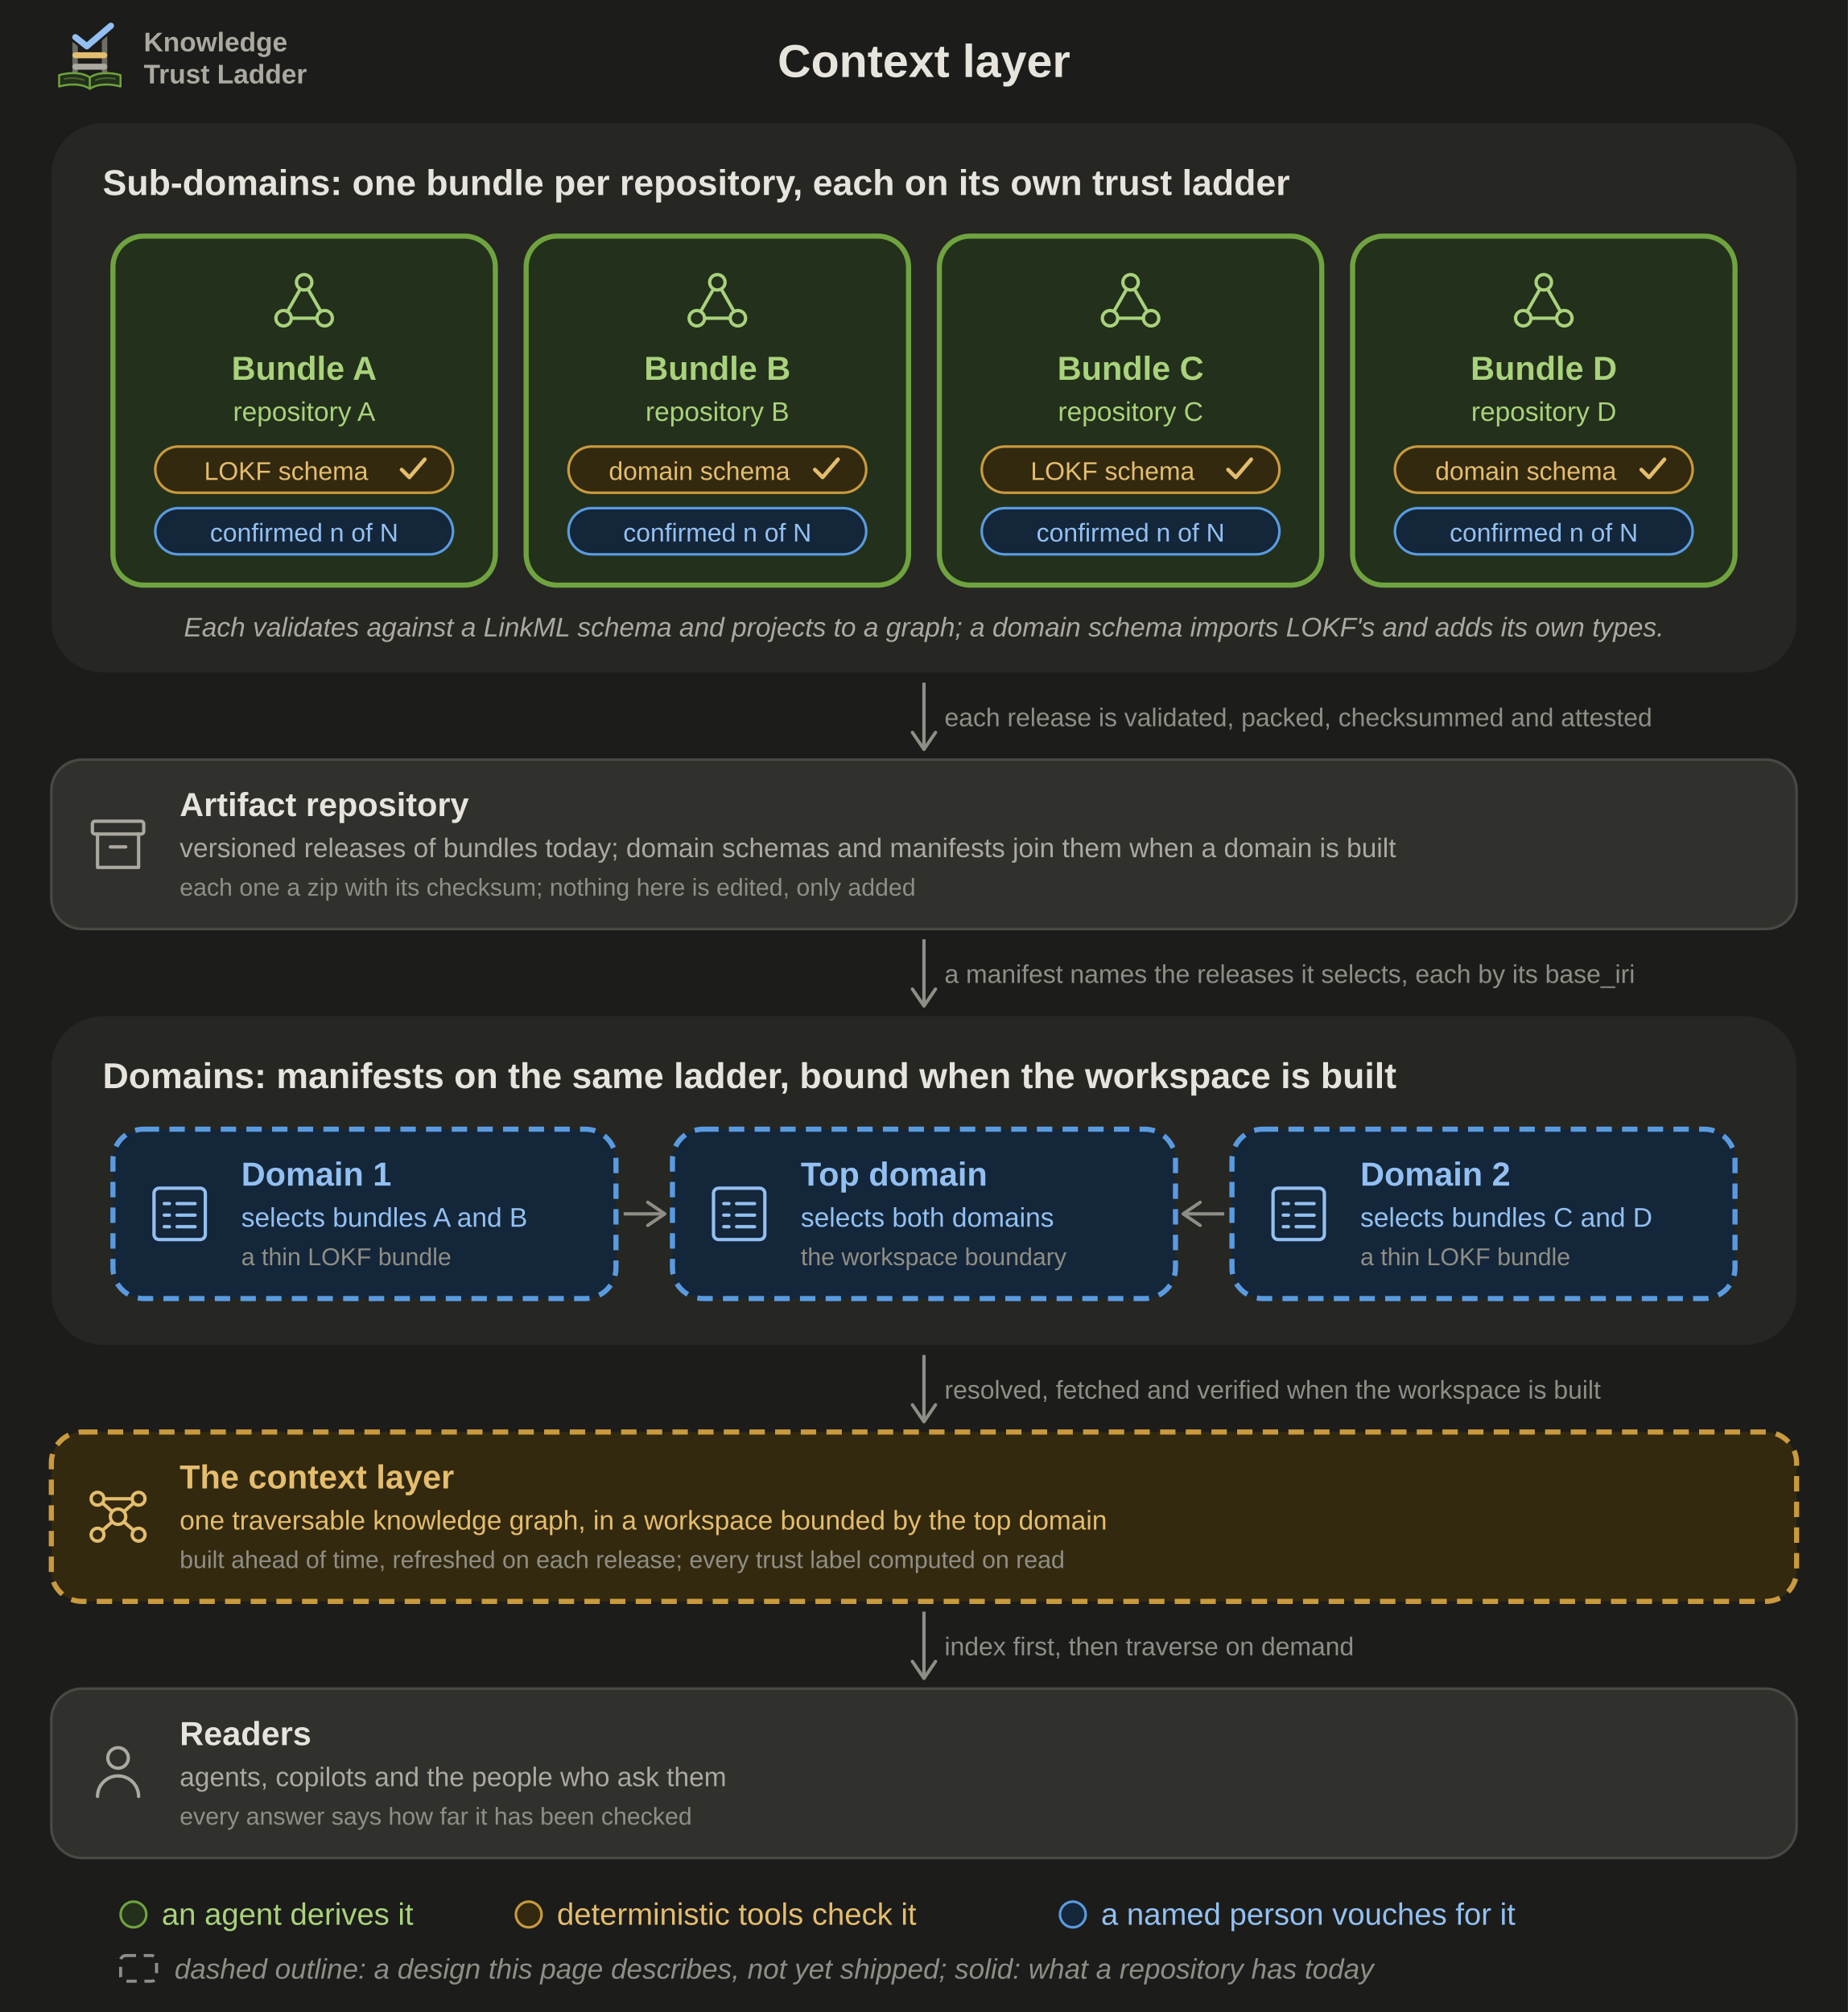
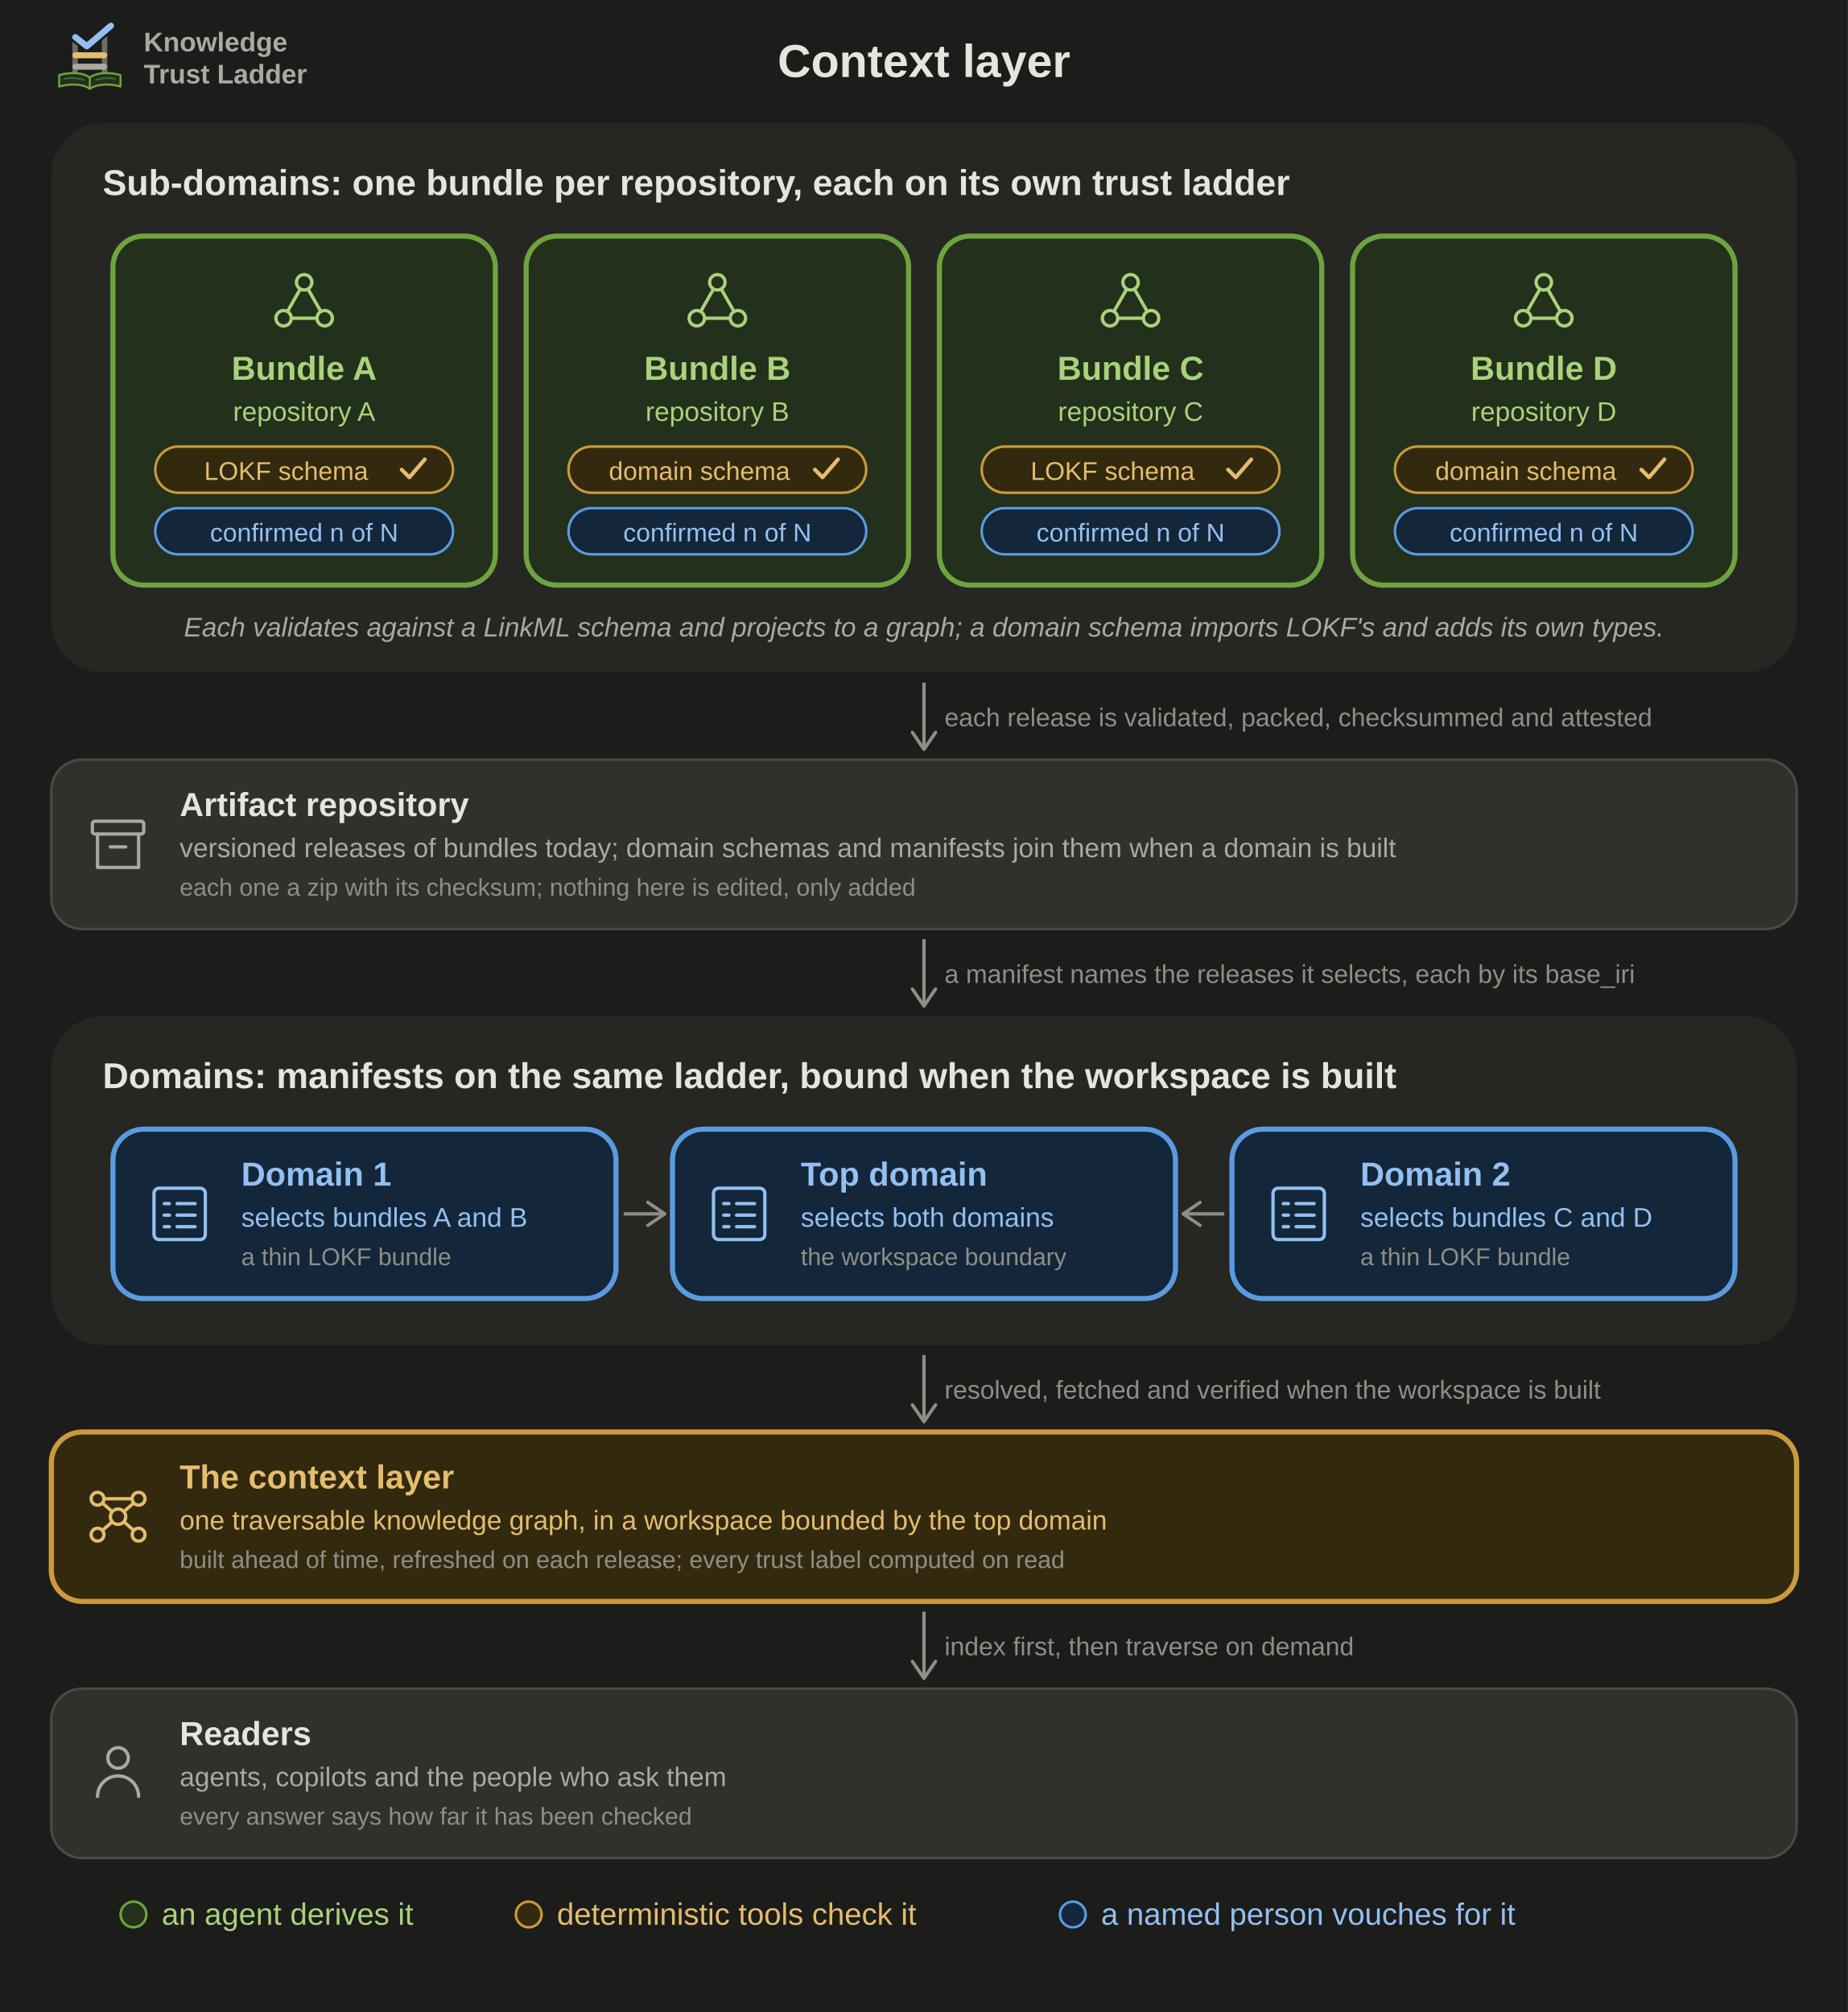
<svg xmlns="http://www.w3.org/2000/svg" width="720" height="784" viewBox="0 0 720 784" role="img" aria-labelledby="t d">
  <rect width="720" height="784" fill="#1C1C1A" />
  <g transform="translate(20,7) scale(0.46875)">
    <rect x="17.5" y="12" width="4.5" height="38" rx="2.25" fill="#6E6D66" />
    <rect x="42" y="12" width="4.5" height="38" rx="2.25" fill="#6E6D66" />
    <rect x="17.5" y="38" width="29" height="5" rx="2.5" fill="#ABA9A0" />
    <rect x="17.5" y="28.5" width="29" height="5" rx="2.5" fill="#E4BD6E" />
    <path d="M20 16 L29.5 23.5 L49.5 6.5" fill="none" stroke="#1C1C1A" stroke-width="9" stroke-linecap="round" stroke-linejoin="round" />
    <path d="M20 16 L29.5 23.5 L49.5 6.5" fill="none" stroke="#93C0F2" stroke-width="5.2" stroke-linecap="round" stroke-linejoin="round" />
    <path d="M32 49.5 C26 45 15 45 6.5 47.5 v9.5 C15 54.5 26 54.5 32 59 C38 54.5 49 54.5 57.5 57 v-9.5 C49 45 38 45 32 49.5 z" fill="#23301B" stroke="#6FA33F" stroke-width="1.7" stroke-linejoin="round" />
    <line x1="32" y1="49.5" x2="32" y2="59" stroke="#6FA33F" stroke-width="1.7" />
    <path d="M11 50.6 C16 49.6 22 49.8 27 51.6 M37 51.6 C42 49.8 48 49.6 53 50.6" fill="none" stroke="#6FA33F" stroke-opacity=".5" stroke-width="1.3" stroke-linecap="round" />
  </g>
  <text x="56" y="20" font-family="Arial, sans-serif" font-size="10.5" font-weight="700" fill="#ABA9A0">Knowledge</text>
  <text x="56" y="32.5" font-family="Arial, sans-serif" font-size="10.5" font-weight="700" fill="#ABA9A0">Trust Ladder</text>
  <text x="360.0" y="30" text-anchor="middle" font-family="Arial, sans-serif" font-size="18" font-weight="700" fill="#E6E4DC">Context layer</text>
  <rect x="20" y="48" width="680" height="214" rx="20" fill="#262623" />
  <text x="40" y="76" font-family="Arial, sans-serif" font-size="14" font-weight="700" fill="#E6E4DC">Sub-domains: one bundle per repository, each on its own trust ladder</text>
  <rect x="44" y="92" width="149" height="136" rx="12" fill="#23301B" stroke="#6FA33F" stroke-width="2" />
  <g transform="translate(118.5,118)" stroke="#A9D27C" stroke-width="1.3" fill="none" stroke-linecap="round" stroke-linejoin="round">
    <line x1="-8" y1="6" x2="0" y2="-8" />
    <line x1="8" y1="6" x2="0" y2="-8" />
    <line x1="-8" y1="6" x2="8" y2="6" />
    <circle cx="0" cy="-8" r="3" fill="#23301B" />
    <circle cx="-8" cy="6" r="3" fill="#23301B" />
    <circle cx="8" cy="6" r="3" fill="#23301B" />
  </g>
  <text x="118.5" y="148" text-anchor="middle" font-family="Arial, sans-serif" font-size="13" font-weight="700" fill="#A9D27C">Bundle A</text>
  <text x="118.5" y="164" text-anchor="middle" font-family="Arial, sans-serif" font-size="10.5" fill="#A9D27C">repository A</text>
  <rect x="60.5" y="174" width="116" height="18" rx="9.0" fill="#33290F" stroke="#C99A3E" stroke-width="1" />
  <text x="111.5" y="187" text-anchor="middle" font-family="Arial, sans-serif" font-size="10" fill="#E4BD6E">LOKF schema</text>
  <path d="M156.5 183 l3 3 l6 -7" fill="none" stroke="#E4BD6E" stroke-width="1.5" stroke-linecap="round" stroke-linejoin="round" />
  <rect x="60.5" y="198" width="116" height="18" rx="9.0" fill="#142639" stroke="#5A9BE0" stroke-width="1" />
  <text x="118.5" y="211" text-anchor="middle" font-family="Arial, sans-serif" font-size="10" fill="#93C0F2">confirmed n of N</text>
  <rect x="205" y="92" width="149" height="136" rx="12" fill="#23301B" stroke="#6FA33F" stroke-width="2" />
  <g transform="translate(279.5,118)" stroke="#A9D27C" stroke-width="1.3" fill="none" stroke-linecap="round" stroke-linejoin="round">
    <line x1="-8" y1="6" x2="0" y2="-8" />
    <line x1="8" y1="6" x2="0" y2="-8" />
    <line x1="-8" y1="6" x2="8" y2="6" />
    <circle cx="0" cy="-8" r="3" fill="#23301B" />
    <circle cx="-8" cy="6" r="3" fill="#23301B" />
    <circle cx="8" cy="6" r="3" fill="#23301B" />
  </g>
  <text x="279.5" y="148" text-anchor="middle" font-family="Arial, sans-serif" font-size="13" font-weight="700" fill="#A9D27C">Bundle B</text>
  <text x="279.5" y="164" text-anchor="middle" font-family="Arial, sans-serif" font-size="10.5" fill="#A9D27C">repository B</text>
  <rect x="221.5" y="174" width="116" height="18" rx="9.0" fill="#33290F" stroke="#C99A3E" stroke-width="1" />
  <text x="272.5" y="187" text-anchor="middle" font-family="Arial, sans-serif" font-size="10" fill="#E4BD6E">domain schema</text>
  <path d="M317.5 183 l3 3 l6 -7" fill="none" stroke="#E4BD6E" stroke-width="1.5" stroke-linecap="round" stroke-linejoin="round" />
  <rect x="221.5" y="198" width="116" height="18" rx="9.0" fill="#142639" stroke="#5A9BE0" stroke-width="1" />
  <text x="279.5" y="211" text-anchor="middle" font-family="Arial, sans-serif" font-size="10" fill="#93C0F2">confirmed n of N</text>
  <rect x="366" y="92" width="149" height="136" rx="12" fill="#23301B" stroke="#6FA33F" stroke-width="2" />
  <g transform="translate(440.5,118)" stroke="#A9D27C" stroke-width="1.3" fill="none" stroke-linecap="round" stroke-linejoin="round">
    <line x1="-8" y1="6" x2="0" y2="-8" />
    <line x1="8" y1="6" x2="0" y2="-8" />
    <line x1="-8" y1="6" x2="8" y2="6" />
    <circle cx="0" cy="-8" r="3" fill="#23301B" />
    <circle cx="-8" cy="6" r="3" fill="#23301B" />
    <circle cx="8" cy="6" r="3" fill="#23301B" />
  </g>
  <text x="440.5" y="148" text-anchor="middle" font-family="Arial, sans-serif" font-size="13" font-weight="700" fill="#A9D27C">Bundle C</text>
  <text x="440.5" y="164" text-anchor="middle" font-family="Arial, sans-serif" font-size="10.5" fill="#A9D27C">repository C</text>
  <rect x="382.5" y="174" width="116" height="18" rx="9.0" fill="#33290F" stroke="#C99A3E" stroke-width="1" />
  <text x="433.5" y="187" text-anchor="middle" font-family="Arial, sans-serif" font-size="10" fill="#E4BD6E">LOKF schema</text>
  <path d="M478.5 183 l3 3 l6 -7" fill="none" stroke="#E4BD6E" stroke-width="1.5" stroke-linecap="round" stroke-linejoin="round" />
  <rect x="382.5" y="198" width="116" height="18" rx="9.0" fill="#142639" stroke="#5A9BE0" stroke-width="1" />
  <text x="440.5" y="211" text-anchor="middle" font-family="Arial, sans-serif" font-size="10" fill="#93C0F2">confirmed n of N</text>
  <rect x="527" y="92" width="149" height="136" rx="12" fill="#23301B" stroke="#6FA33F" stroke-width="2" />
  <g transform="translate(601.5,118)" stroke="#A9D27C" stroke-width="1.3" fill="none" stroke-linecap="round" stroke-linejoin="round">
    <line x1="-8" y1="6" x2="0" y2="-8" />
    <line x1="8" y1="6" x2="0" y2="-8" />
    <line x1="-8" y1="6" x2="8" y2="6" />
    <circle cx="0" cy="-8" r="3" fill="#23301B" />
    <circle cx="-8" cy="6" r="3" fill="#23301B" />
    <circle cx="8" cy="6" r="3" fill="#23301B" />
  </g>
  <text x="601.5" y="148" text-anchor="middle" font-family="Arial, sans-serif" font-size="13" font-weight="700" fill="#A9D27C">Bundle D</text>
  <text x="601.5" y="164" text-anchor="middle" font-family="Arial, sans-serif" font-size="10.5" fill="#A9D27C">repository D</text>
  <rect x="543.5" y="174" width="116" height="18" rx="9.0" fill="#33290F" stroke="#C99A3E" stroke-width="1" />
  <text x="594.5" y="187" text-anchor="middle" font-family="Arial, sans-serif" font-size="10" fill="#E4BD6E">domain schema</text>
  <path d="M639.5 183 l3 3 l6 -7" fill="none" stroke="#E4BD6E" stroke-width="1.5" stroke-linecap="round" stroke-linejoin="round" />
  <rect x="543.5" y="198" width="116" height="18" rx="9.0" fill="#142639" stroke="#5A9BE0" stroke-width="1" />
  <text x="601.5" y="211" text-anchor="middle" font-family="Arial, sans-serif" font-size="10" fill="#93C0F2">confirmed n of N</text>
  <text x="360" y="248" text-anchor="middle" font-family="Arial, sans-serif" font-size="10.5" font-style="italic" fill="#ABA9A0">Each validates against a LinkML schema and projects to a graph; a domain schema imports LOKF's and adds its own types.</text>
  <line x1="360" y1="266" x2="360" y2="292" stroke="#8F8E86" stroke-width="1.3" />
  <path d="M355.5 285.4 L360 292 L364.5 285.4" fill="none" stroke="#8F8E86" stroke-width="1.3" stroke-linecap="round" stroke-linejoin="round" />
  <text x="368" y="283" font-family="Arial, sans-serif" font-size="10" fill="#8F8E86">each release is validated, packed, checksummed and attested</text>
  <rect x="20" y="296" width="680" height="66" rx="12" fill="#30302C" stroke="#4A4944" stroke-width="1" />
  <g transform="translate(46,329)" stroke="#ABA9A0" stroke-width="1.3" fill="none" stroke-linecap="round" stroke-linejoin="round">
    <rect x="-10" y="-9" width="20" height="5" rx="1" />
    <path d="M-8 -4 V9 H8 V-4" />
    <line x1="-3" y1="1" x2="3" y2="1" />
  </g>
  <text x="70" y="318" font-family="Arial, sans-serif" font-size="13" font-weight="700" fill="#E6E4DC">Artifact repository</text>
  <text x="70" y="334" font-family="Arial, sans-serif" font-size="10.5" fill="#ABA9A0">versioned releases of bundles today; domain schemas and manifests join them when a domain is built</text>
  <text x="70" y="349" font-family="Arial, sans-serif" font-size="9.5" fill="#8F8E86">each one a zip with its checksum; nothing here is edited, only added</text>
  <line x1="360" y1="366" x2="360" y2="392" stroke="#8F8E86" stroke-width="1.3" />
  <path d="M355.5 385.4 L360 392 L364.5 385.4" fill="none" stroke="#8F8E86" stroke-width="1.3" stroke-linecap="round" stroke-linejoin="round" />
  <text x="368" y="383" font-family="Arial, sans-serif" font-size="10" fill="#8F8E86">a manifest names the releases it selects, each by its base_iri</text>
  <rect x="20" y="396" width="680" height="128" rx="20" fill="#262623" />
  <text x="40" y="424" font-family="Arial, sans-serif" font-size="14" font-weight="700" fill="#E6E4DC">Domains: manifests on the same ladder, bound when the workspace is built</text>
-   <rect x="44" y="440" width="196" height="66" rx="12" fill="#142639" stroke="#5A9BE0" stroke-width="2" stroke-dasharray="6 4" />
+   <rect x="44" y="440" width="196" height="66" rx="12" fill="#142639" stroke="#5A9BE0" stroke-width="2" />
  <g transform="translate(70,473)" stroke="#93C0F2" stroke-width="1.3" fill="none" stroke-linecap="round" stroke-linejoin="round">
    <rect x="-10" y="-10" width="20" height="20" rx="2" />
    <line x1="-6" y1="-4" x2="-4" y2="-4" />
    <line x1="-1" y1="-4" x2="6" y2="-4" />
    <line x1="-6" y1="0.5" x2="-4" y2="0.5" />
    <line x1="-1" y1="0.5" x2="6" y2="0.5" />
    <line x1="-6" y1="5" x2="-4" y2="5" />
    <line x1="-1" y1="5" x2="6" y2="5" />
  </g>
  <text x="94" y="462" font-family="Arial, sans-serif" font-size="13" font-weight="700" fill="#93C0F2">Domain 1</text>
  <text x="94" y="478" font-family="Arial, sans-serif" font-size="10.5" fill="#93C0F2">selects bundles A and B</text>
  <text x="94" y="493" font-family="Arial, sans-serif" font-size="9.5" fill="#8F8E86">a thin LOKF bundle</text>
-   <rect x="262" y="440" width="196" height="66" rx="12" fill="#142639" stroke="#5A9BE0" stroke-width="2" stroke-dasharray="6 4" />
+   <rect x="262" y="440" width="196" height="66" rx="12" fill="#142639" stroke="#5A9BE0" stroke-width="2" />
  <g transform="translate(288,473)" stroke="#93C0F2" stroke-width="1.3" fill="none" stroke-linecap="round" stroke-linejoin="round">
    <rect x="-10" y="-10" width="20" height="20" rx="2" />
    <line x1="-6" y1="-4" x2="-4" y2="-4" />
    <line x1="-1" y1="-4" x2="6" y2="-4" />
    <line x1="-6" y1="0.5" x2="-4" y2="0.5" />
    <line x1="-1" y1="0.5" x2="6" y2="0.5" />
    <line x1="-6" y1="5" x2="-4" y2="5" />
    <line x1="-1" y1="5" x2="6" y2="5" />
  </g>
  <text x="312" y="462" font-family="Arial, sans-serif" font-size="13" font-weight="700" fill="#93C0F2">Top domain</text>
  <text x="312" y="478" font-family="Arial, sans-serif" font-size="10.5" fill="#93C0F2">selects both domains</text>
  <text x="312" y="493" font-family="Arial, sans-serif" font-size="9.5" fill="#8F8E86">the workspace boundary</text>
-   <rect x="480" y="440" width="196" height="66" rx="12" fill="#142639" stroke="#5A9BE0" stroke-width="2" stroke-dasharray="6 4" />
+   <rect x="480" y="440" width="196" height="66" rx="12" fill="#142639" stroke="#5A9BE0" stroke-width="2" />
  <g transform="translate(506,473)" stroke="#93C0F2" stroke-width="1.3" fill="none" stroke-linecap="round" stroke-linejoin="round">
    <rect x="-10" y="-10" width="20" height="20" rx="2" />
    <line x1="-6" y1="-4" x2="-4" y2="-4" />
    <line x1="-1" y1="-4" x2="6" y2="-4" />
    <line x1="-6" y1="0.5" x2="-4" y2="0.5" />
    <line x1="-1" y1="0.5" x2="6" y2="0.5" />
    <line x1="-6" y1="5" x2="-4" y2="5" />
    <line x1="-1" y1="5" x2="6" y2="5" />
  </g>
  <text x="530" y="462" font-family="Arial, sans-serif" font-size="13" font-weight="700" fill="#93C0F2">Domain 2</text>
  <text x="530" y="478" font-family="Arial, sans-serif" font-size="10.5" fill="#93C0F2">selects bundles C and D</text>
  <text x="530" y="493" font-family="Arial, sans-serif" font-size="9.5" fill="#8F8E86">a thin LOKF bundle</text>
  <line x1="243" y1="473" x2="259" y2="473" stroke="#8F8E86" stroke-width="1.3" />
  <path d="M252.4 477.5 L259 473 L252.4 468.5" fill="none" stroke="#8F8E86" stroke-width="1.3" stroke-linecap="round" stroke-linejoin="round" />
  <line x1="477" y1="473" x2="461" y2="473" stroke="#8F8E86" stroke-width="1.3" />
  <path d="M467.6 477.5 L461 473 L467.6 468.5" fill="none" stroke="#8F8E86" stroke-width="1.3" stroke-linecap="round" stroke-linejoin="round" />
  <line x1="360" y1="528" x2="360" y2="554" stroke="#8F8E86" stroke-width="1.3" />
  <path d="M355.5 547.4 L360 554 L364.5 547.4" fill="none" stroke="#8F8E86" stroke-width="1.3" stroke-linecap="round" stroke-linejoin="round" />
  <text x="368" y="545" font-family="Arial, sans-serif" font-size="10" fill="#8F8E86">resolved, fetched and verified when the workspace is built</text>
-   <rect x="20" y="558" width="680" height="66" rx="12" fill="#33290F" stroke="#C99A3E" stroke-width="2" stroke-dasharray="6 4" />
+   <rect x="20" y="558" width="680" height="66" rx="12" fill="#33290F" stroke="#C99A3E" stroke-width="2" />
  <g transform="translate(46,591)" stroke="#E4BD6E" stroke-width="1.3" fill="none" stroke-linecap="round" stroke-linejoin="round">
    <line x1="-8" y1="-7" x2="8" y2="7" />
    <line x1="8" y1="-7" x2="-8" y2="7" />
    <line x1="-8" y1="-7" x2="8" y2="-7" />
    <circle cx="0" cy="0" r="3" fill="#33290F" />
    <circle cx="-8" cy="-7" r="2.5" fill="#33290F" />
    <circle cx="8" cy="-7" r="2.5" fill="#33290F" />
    <circle cx="-8" cy="7" r="2.5" fill="#33290F" />
    <circle cx="8" cy="7" r="2.5" fill="#33290F" />
  </g>
  <text x="70" y="580" font-family="Arial, sans-serif" font-size="13" font-weight="700" fill="#E4BD6E">The context layer</text>
  <text x="70" y="596" font-family="Arial, sans-serif" font-size="10.5" fill="#E4BD6E">one traversable knowledge graph, in a workspace bounded by the top domain</text>
  <text x="70" y="611" font-family="Arial, sans-serif" font-size="9.5" fill="#8F8E86">built ahead of time, refreshed on each release; every trust label computed on read</text>
  <line x1="360" y1="628" x2="360" y2="654" stroke="#8F8E86" stroke-width="1.3" />
  <path d="M355.5 647.4 L360 654 L364.5 647.4" fill="none" stroke="#8F8E86" stroke-width="1.3" stroke-linecap="round" stroke-linejoin="round" />
  <text x="368" y="645" font-family="Arial, sans-serif" font-size="10" fill="#8F8E86">index first, then traverse on demand</text>
  <rect x="20" y="658" width="680" height="66" rx="12" fill="#30302C" stroke="#4A4944" stroke-width="1" />
  <g transform="translate(46,691)" stroke="#ABA9A0" stroke-width="1.3" fill="none" stroke-linecap="round" stroke-linejoin="round">
    <circle cx="0" cy="-6" r="4" />
    <path d="M-8 9 a8 8 0 0 1 16 0" />
  </g>
  <text x="70" y="680" font-family="Arial, sans-serif" font-size="13" font-weight="700" fill="#E6E4DC">Readers</text>
  <text x="70" y="696" font-family="Arial, sans-serif" font-size="10.5" fill="#ABA9A0">agents, copilots and the people who ask them</text>
  <text x="70" y="711" font-family="Arial, sans-serif" font-size="9.5" fill="#8F8E86">every answer says how far it has been checked</text>
  <circle cx="52" cy="746" r="5" fill="#23301B" stroke="#6FA33F" stroke-width="1" />
  <text x="63" y="750" font-family="Arial, sans-serif" font-size="12" fill="#A9D27C">an agent derives it</text>
  <circle cx="206" cy="746" r="5" fill="#33290F" stroke="#C99A3E" stroke-width="1" />
  <text x="217" y="750" font-family="Arial, sans-serif" font-size="12" fill="#E4BD6E">deterministic tools check it</text>
  <circle cx="418" cy="746" r="5" fill="#142639" stroke="#5A9BE0" stroke-width="1" />
  <text x="429" y="750" font-family="Arial, sans-serif" font-size="12" fill="#93C0F2">a named person vouches for it</text>
-   <rect x="47" y="762" width="14" height="10" rx="2" fill="none" stroke="#8F8E86" stroke-width="1.2" stroke-dasharray="4 3" />
-   <text x="68" y="771" font-family="Arial, sans-serif" font-size="11" font-style="italic" fill="#8F8E86">dashed outline: a design this page describes, not yet shipped; solid: what a repository has today</text>
</svg>
